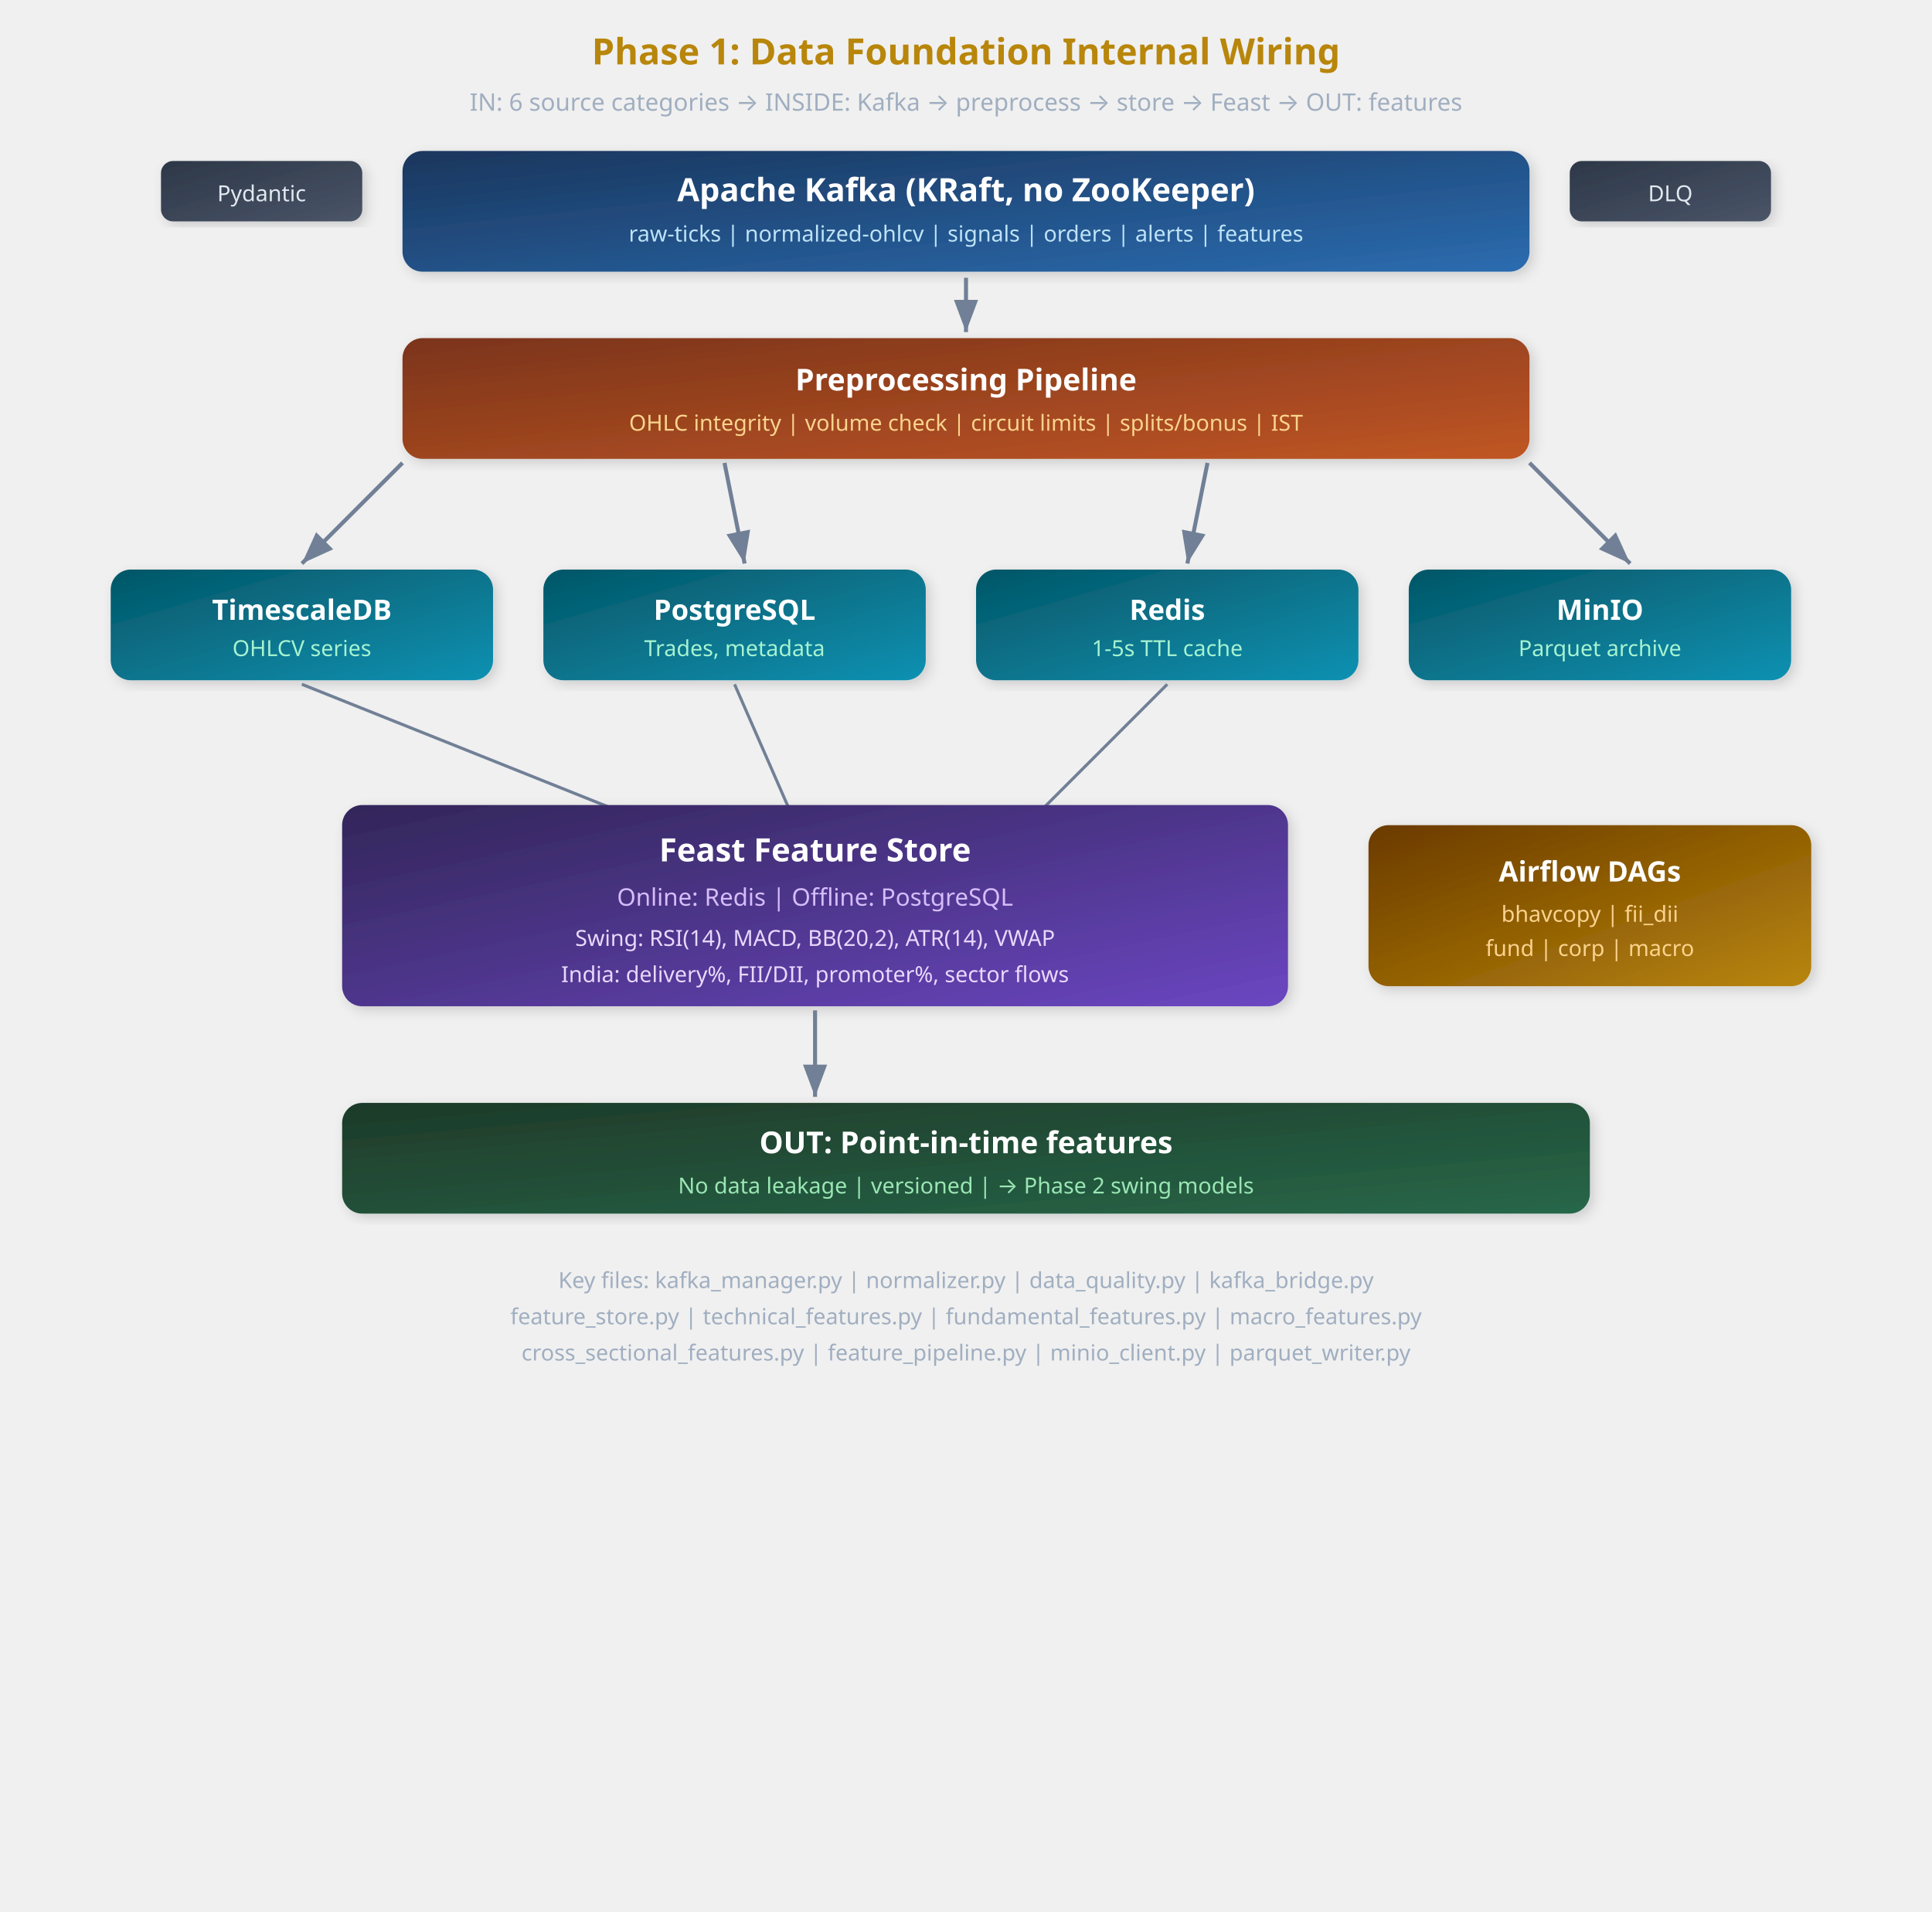
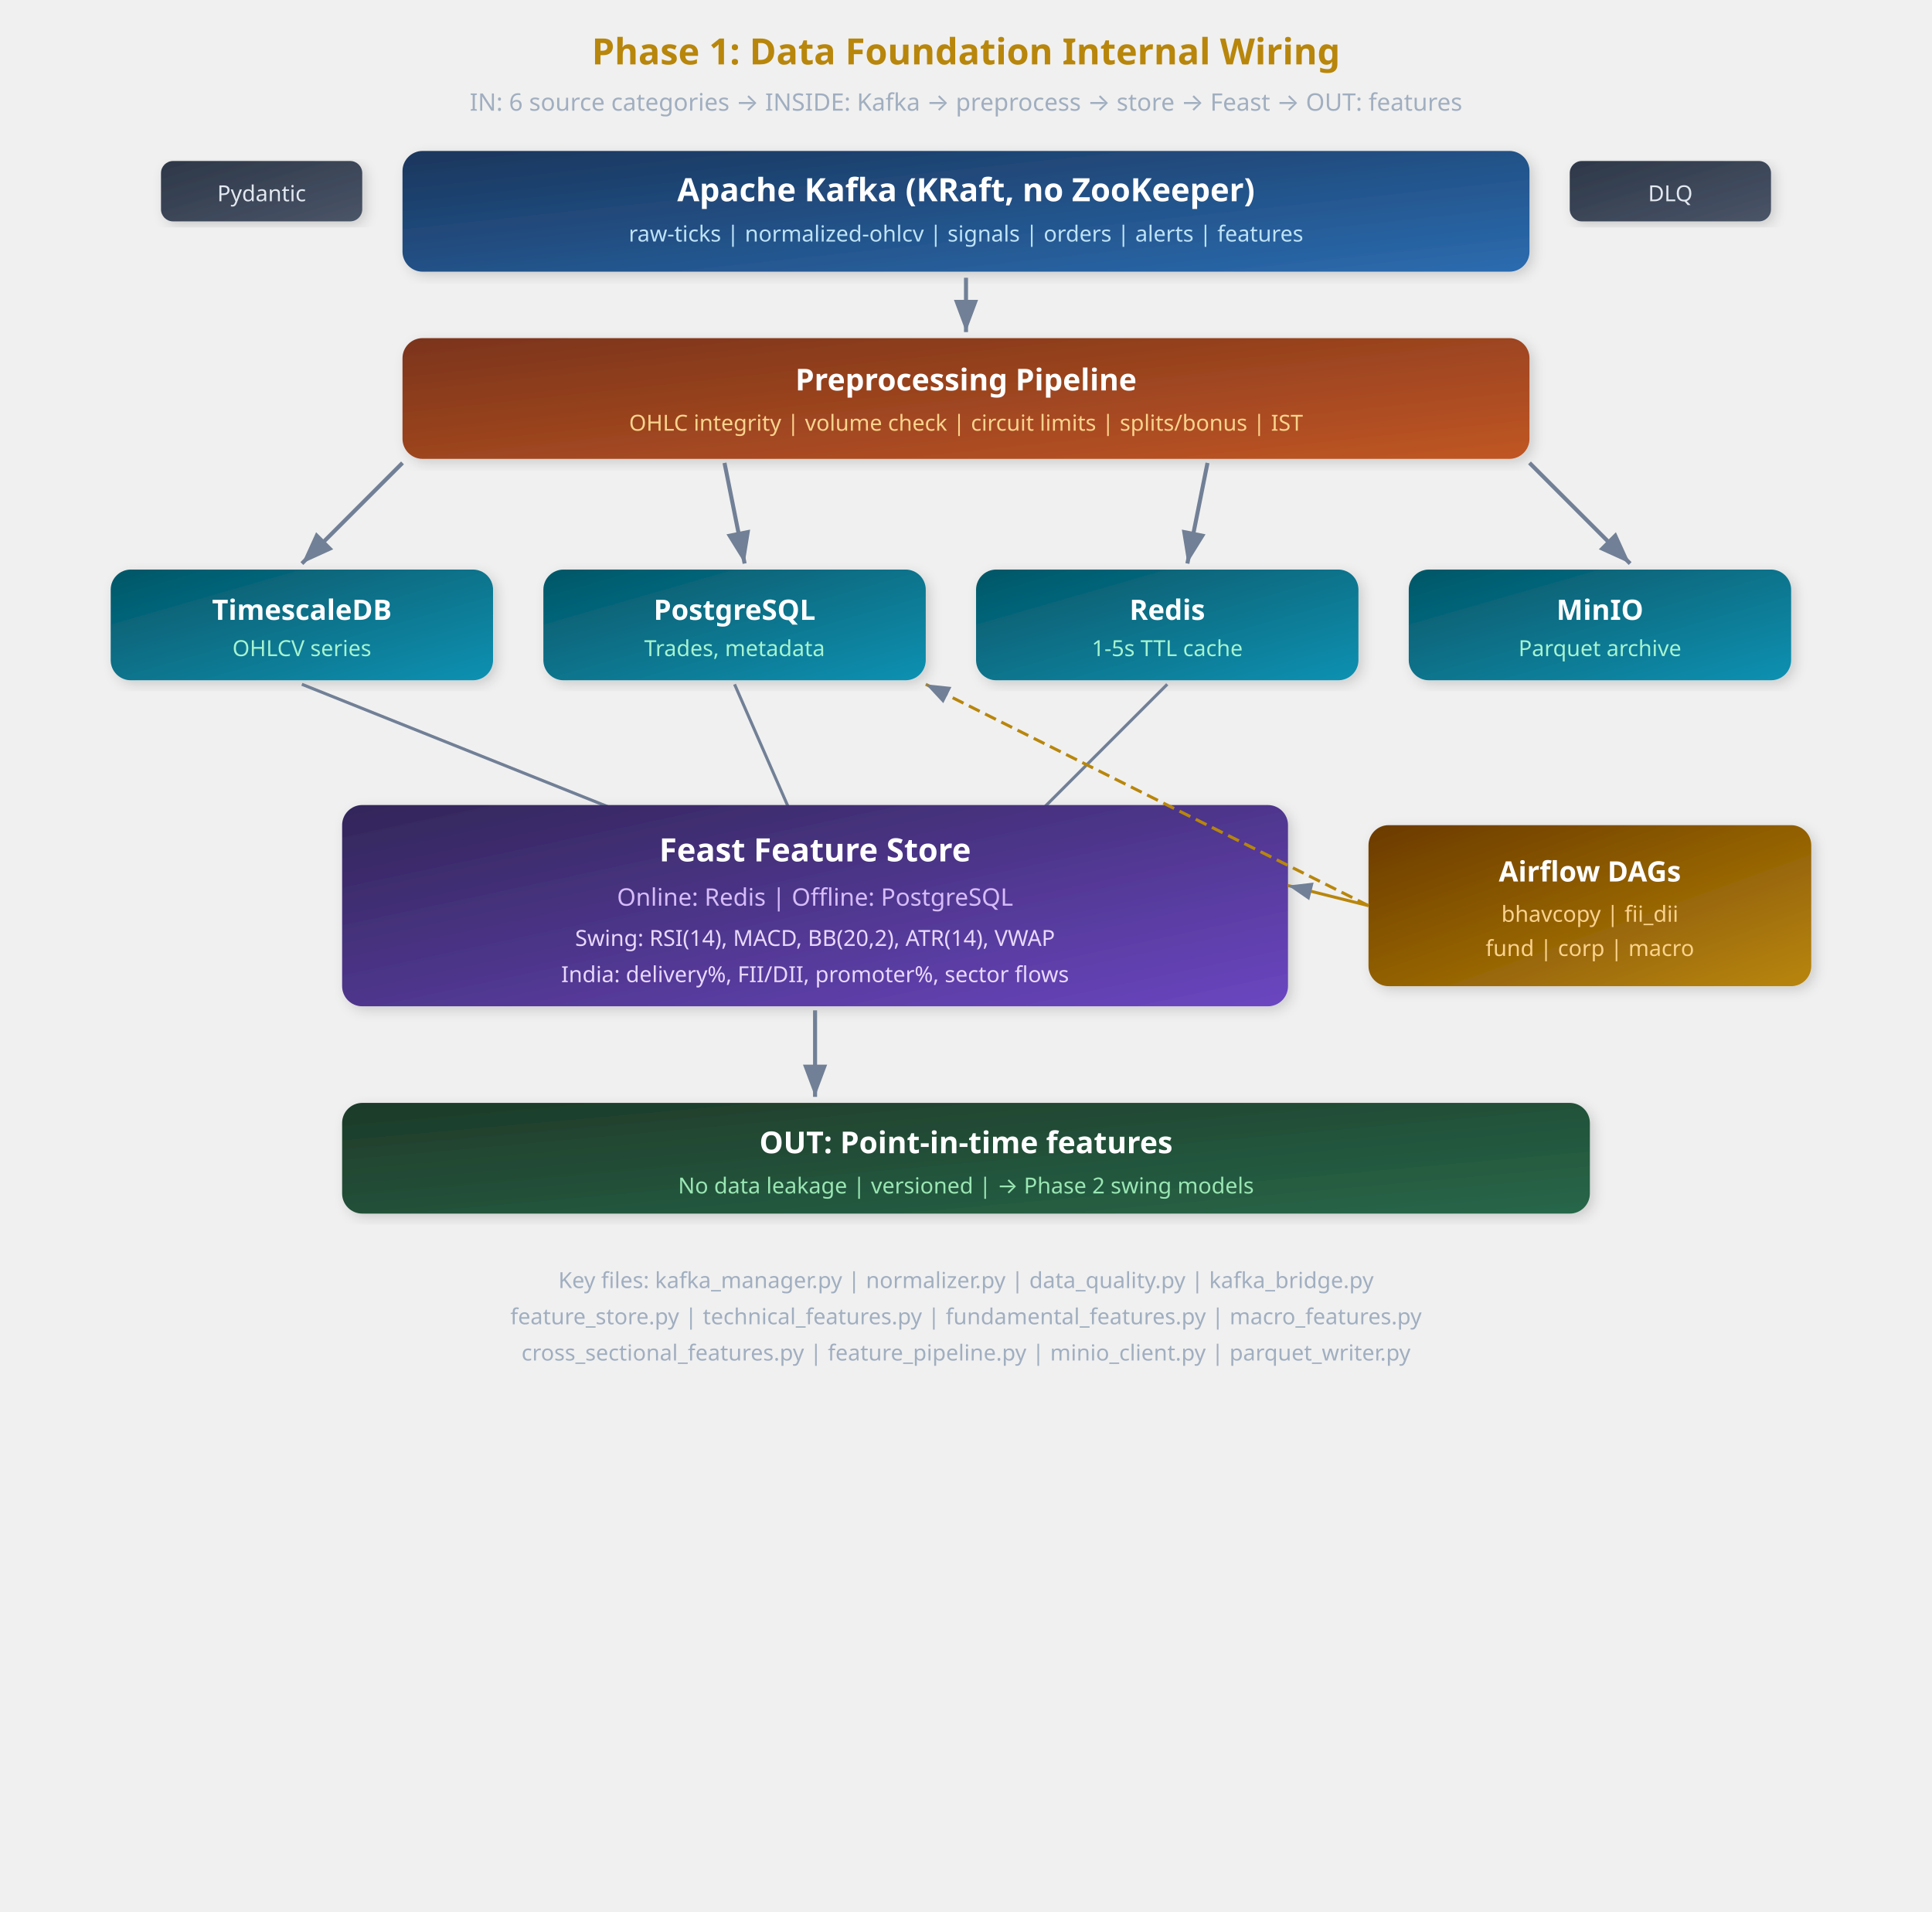
<svg xmlns="http://www.w3.org/2000/svg" viewBox="0 0 960 950" font-family="'Segoe UI', -apple-system, system-ui, sans-serif">
  <defs>
    <linearGradient id="kafka" x1="0%" y1="0%" x2="100%" y2="100%">
      <stop offset="0%" style="stop-color:#1a365d" />
      <stop offset="100%" style="stop-color:#2b6cb0" />
    </linearGradient>
    <linearGradient id="preprocess" x1="0%" y1="0%" x2="100%" y2="100%">
      <stop offset="0%" style="stop-color:#7b341e" />
      <stop offset="100%" style="stop-color:#c05621" />
    </linearGradient>
    <linearGradient id="db" x1="0%" y1="0%" x2="100%" y2="100%">
      <stop offset="0%" style="stop-color:#065666" />
      <stop offset="100%" style="stop-color:#0891b2" />
    </linearGradient>
    <linearGradient id="feast" x1="0%" y1="0%" x2="100%" y2="100%">
      <stop offset="0%" style="stop-color:#322659" />
      <stop offset="100%" style="stop-color:#6b46c1" />
    </linearGradient>
    <linearGradient id="airflow" x1="0%" y1="0%" x2="100%" y2="100%">
      <stop offset="0%" style="stop-color:#6b3a00" />
      <stop offset="100%" style="stop-color:#b8860b" />
    </linearGradient>
    <linearGradient id="out" x1="0%" y1="0%" x2="100%" y2="100%">
      <stop offset="0%" style="stop-color:#1e3a29" />
      <stop offset="100%" style="stop-color:#276749" />
    </linearGradient>
    <linearGradient id="tag" x1="0%" y1="0%" x2="100%" y2="100%">
      <stop offset="0%" style="stop-color:#2d3748" />
      <stop offset="100%" style="stop-color:#4a5568" />
    </linearGradient>
    <filter id="shadow">
      <feDropShadow dx="2" dy="2" stdDeviation="3" flood-opacity="0.15" />
    </filter>
    <marker id="arrowhead" markerWidth="8" markerHeight="6" refX="8" refY="3" orient="auto">
      <polygon points="0 0, 8 3, 0 6" fill="#718096" />
    </marker>
  </defs>
  <text x="480" y="32" text-anchor="middle" fill="#b8860b" font-size="18" font-weight="600">Phase 1: Data Foundation Internal Wiring</text>
  <text x="480" y="55" text-anchor="middle" fill="#a0aec0" font-size="12">IN: 6 source categories → INSIDE: Kafka → preprocess → store → Feast → OUT: features</text>
  <g filter="url(#shadow)">
    <rect x="80" y="80" width="100" height="30" rx="6" fill="url(#tag)" />
    <text x="130" y="100" text-anchor="middle" fill="#e2e8f0" font-size="11">Pydantic</text>
  </g>
  <g filter="url(#shadow)">
    <rect x="780" y="80" width="100" height="30" rx="6" fill="url(#tag)" />
    <text x="830" y="100" text-anchor="middle" fill="#e2e8f0" font-size="11">DLQ</text>
  </g>
  <g filter="url(#shadow)">
    <rect x="200" y="75" width="560" height="60" rx="10" fill="url(#kafka)" />
    <text x="480" y="100" text-anchor="middle" fill="#fff" font-size="16" font-weight="700">Apache Kafka (KRaft, no ZooKeeper)</text>
    <text x="480" y="120" text-anchor="middle" fill="#bee3f8" font-size="11">raw-ticks | normalized-ohlcv | signals | orders | alerts | features</text>
  </g>
  <line x1="480" y1="138" x2="480" y2="165" stroke="#718096" stroke-width="2" marker-end="url(#arrowhead)" />
  <g filter="url(#shadow)">
    <rect x="200" y="168" width="560" height="60" rx="10" fill="url(#preprocess)" />
    <text x="480" y="194" text-anchor="middle" fill="#fff" font-size="15" font-weight="700">Preprocessing Pipeline</text>
    <text x="480" y="214" text-anchor="middle" fill="#fbd38d" font-size="11">OHLC integrity | volume check | circuit limits | splits/bonus | IST</text>
  </g>
  <line x1="200" y1="230" x2="150" y2="280" stroke="#718096" stroke-width="2" marker-end="url(#arrowhead)" />
  <line x1="360" y1="230" x2="370" y2="280" stroke="#718096" stroke-width="2" marker-end="url(#arrowhead)" />
  <line x1="600" y1="230" x2="590" y2="280" stroke="#718096" stroke-width="2" marker-end="url(#arrowhead)" />
  <line x1="760" y1="230" x2="810" y2="280" stroke="#718096" stroke-width="2" marker-end="url(#arrowhead)" />
  <g filter="url(#shadow)">
    <rect x="55" y="283" width="190" height="55" rx="10" fill="url(#db)" />
    <text x="150" y="308" text-anchor="middle" fill="#fff" font-size="14" font-weight="700">TimescaleDB</text>
    <text x="150" y="326" text-anchor="middle" fill="#a7f3d0" font-size="11">OHLCV series</text>
  </g>
  <g filter="url(#shadow)">
    <rect x="270" y="283" width="190" height="55" rx="10" fill="url(#db)" />
    <text x="365" y="308" text-anchor="middle" fill="#fff" font-size="14" font-weight="700">PostgreSQL</text>
    <text x="365" y="326" text-anchor="middle" fill="#a7f3d0" font-size="11">Trades, metadata</text>
  </g>
  <g filter="url(#shadow)">
    <rect x="485" y="283" width="190" height="55" rx="10" fill="url(#db)" />
    <text x="580" y="308" text-anchor="middle" fill="#fff" font-size="14" font-weight="700">Redis</text>
    <text x="580" y="326" text-anchor="middle" fill="#a7f3d0" font-size="11">1-5s TTL cache</text>
  </g>
  <g filter="url(#shadow)">
    <rect x="700" y="283" width="190" height="55" rx="10" fill="url(#db)" />
    <text x="795" y="308" text-anchor="middle" fill="#fff" font-size="14" font-weight="700">MinIO</text>
    <text x="795" y="326" text-anchor="middle" fill="#a7f3d0" font-size="11">Parquet archive</text>
  </g>
  <line x1="150" y1="340" x2="350" y2="420" stroke="#718096" stroke-width="1.5" marker-end="url(#arrowhead)" />
  <line x1="365" y1="340" x2="400" y2="420" stroke="#718096" stroke-width="1.5" marker-end="url(#arrowhead)" />
  <line x1="580" y1="340" x2="500" y2="420" stroke="#718096" stroke-width="1.5" marker-end="url(#arrowhead)" />
  <g filter="url(#shadow)">
    <rect x="170" y="400" width="470" height="100" rx="10" fill="url(#feast)" />
    <text x="405" y="428" text-anchor="middle" fill="#fff" font-size="16" font-weight="700">Feast Feature Store</text>
    <text x="405" y="450" text-anchor="middle" fill="#d6bcfa" font-size="12">Online: Redis | Offline: PostgreSQL</text>
    <text x="405" y="470" text-anchor="middle" fill="#e9d8fd" font-size="11">Swing: RSI(14), MACD, BB(20,2), ATR(14), VWAP</text>
    <text x="405" y="488" text-anchor="middle" fill="#e9d8fd" font-size="11">India: delivery%, FII/DII, promoter%, sector flows</text>
  </g>
  <g filter="url(#shadow)">
    <rect x="680" y="410" width="220" height="80" rx="10" fill="url(#airflow)" />
    <text x="790" y="438" text-anchor="middle" fill="#fff" font-size="14" font-weight="700">Airflow DAGs</text>
    <text x="790" y="458" text-anchor="middle" fill="#fbd38d" font-size="11">bhavcopy | fii_dii</text>
    <text x="790" y="475" text-anchor="middle" fill="#fbd38d" font-size="11">fund | corp | macro</text>
  </g>
+   <line x1="680" y1="450" x2="460" y2="340" stroke="#b8860b" stroke-width="1.5" stroke-dasharray="6,3" marker-end="url(#arrowhead)" />
+   <line x1="680" y1="450" x2="640" y2="440" stroke="#b8860b" stroke-width="1.5" marker-end="url(#arrowhead)" />
  <line x1="405" y1="502" x2="405" y2="545" stroke="#718096" stroke-width="2" marker-end="url(#arrowhead)" />
  <g filter="url(#shadow)">
    <rect x="170" y="548" width="620" height="55" rx="10" fill="url(#out)" />
    <text x="480" y="573" text-anchor="middle" fill="#fff" font-size="15" font-weight="700">OUT: Point-in-time features</text>
    <text x="480" y="593" text-anchor="middle" fill="#9ae6b4" font-size="11">No data leakage | versioned | → Phase 2 swing models</text>
  </g>
  <text x="480" y="640" text-anchor="middle" fill="#a0aec0" font-size="11">Key files: kafka_manager.py | normalizer.py | data_quality.py | kafka_bridge.py</text>
  <text x="480" y="658" text-anchor="middle" fill="#a0aec0" font-size="11">feature_store.py | technical_features.py | fundamental_features.py | macro_features.py</text>
  <text x="480" y="676" text-anchor="middle" fill="#a0aec0" font-size="11">cross_sectional_features.py | feature_pipeline.py | minio_client.py | parquet_writer.py</text>
</svg>
